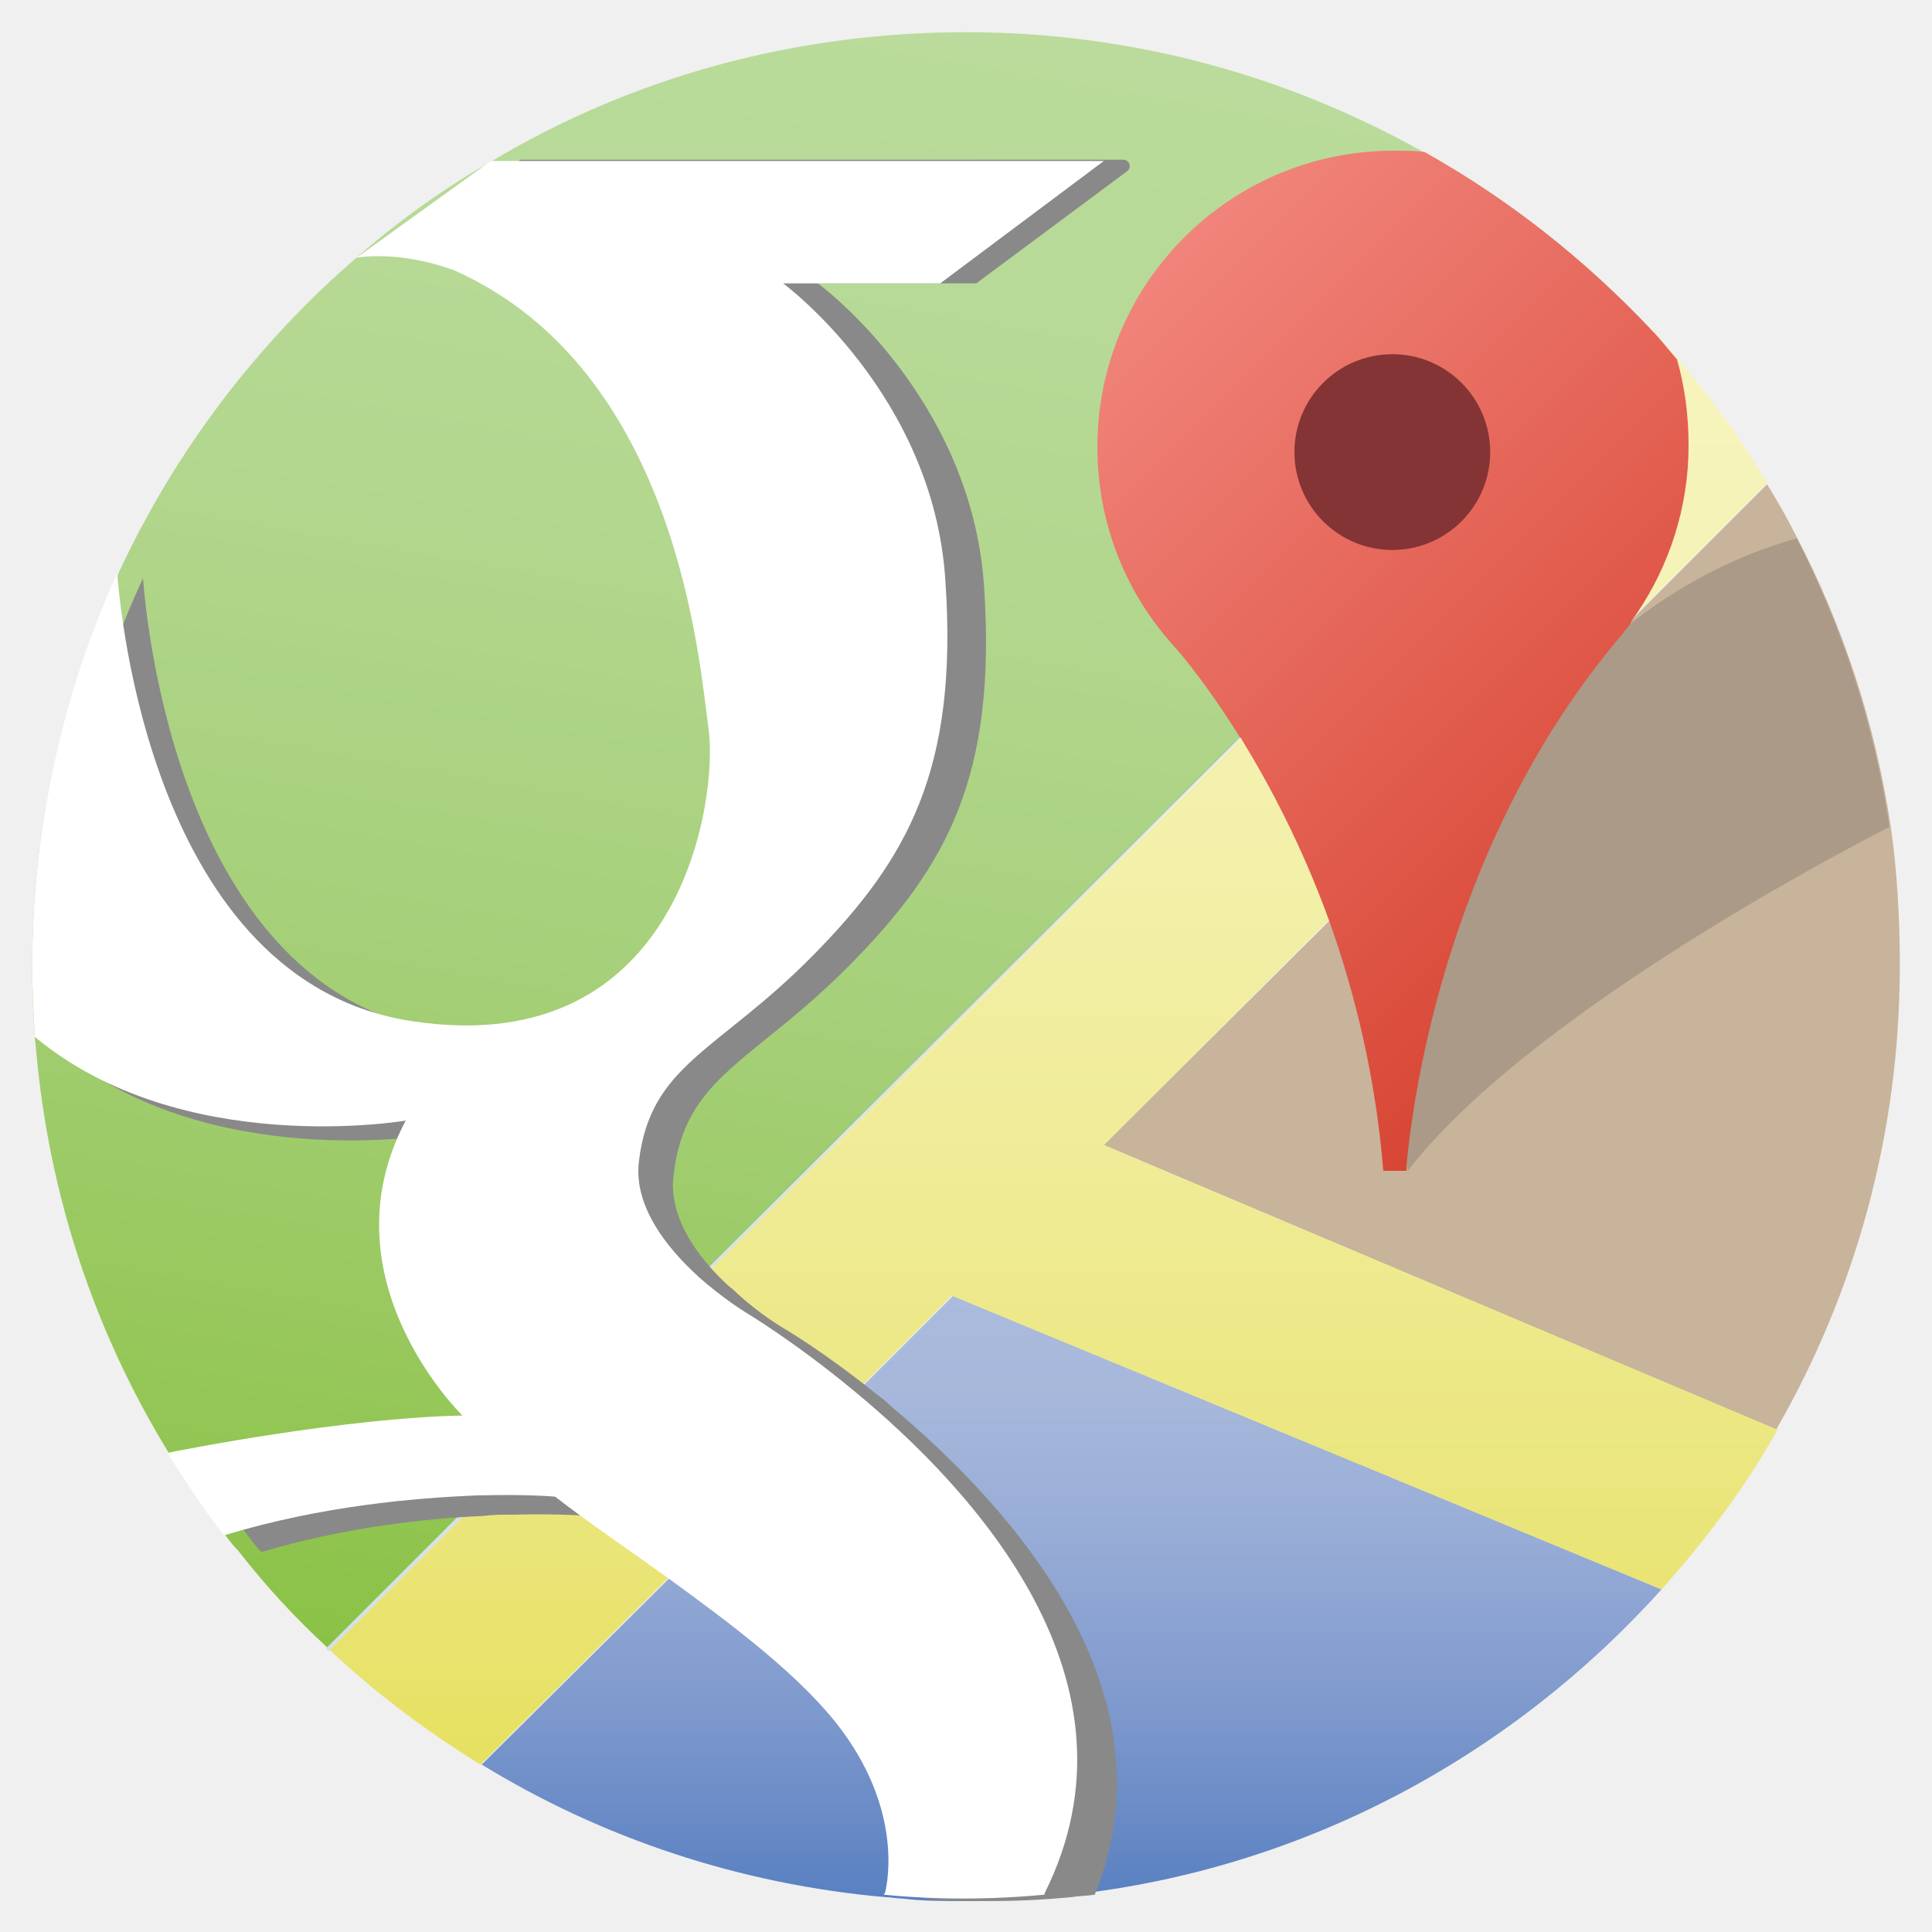
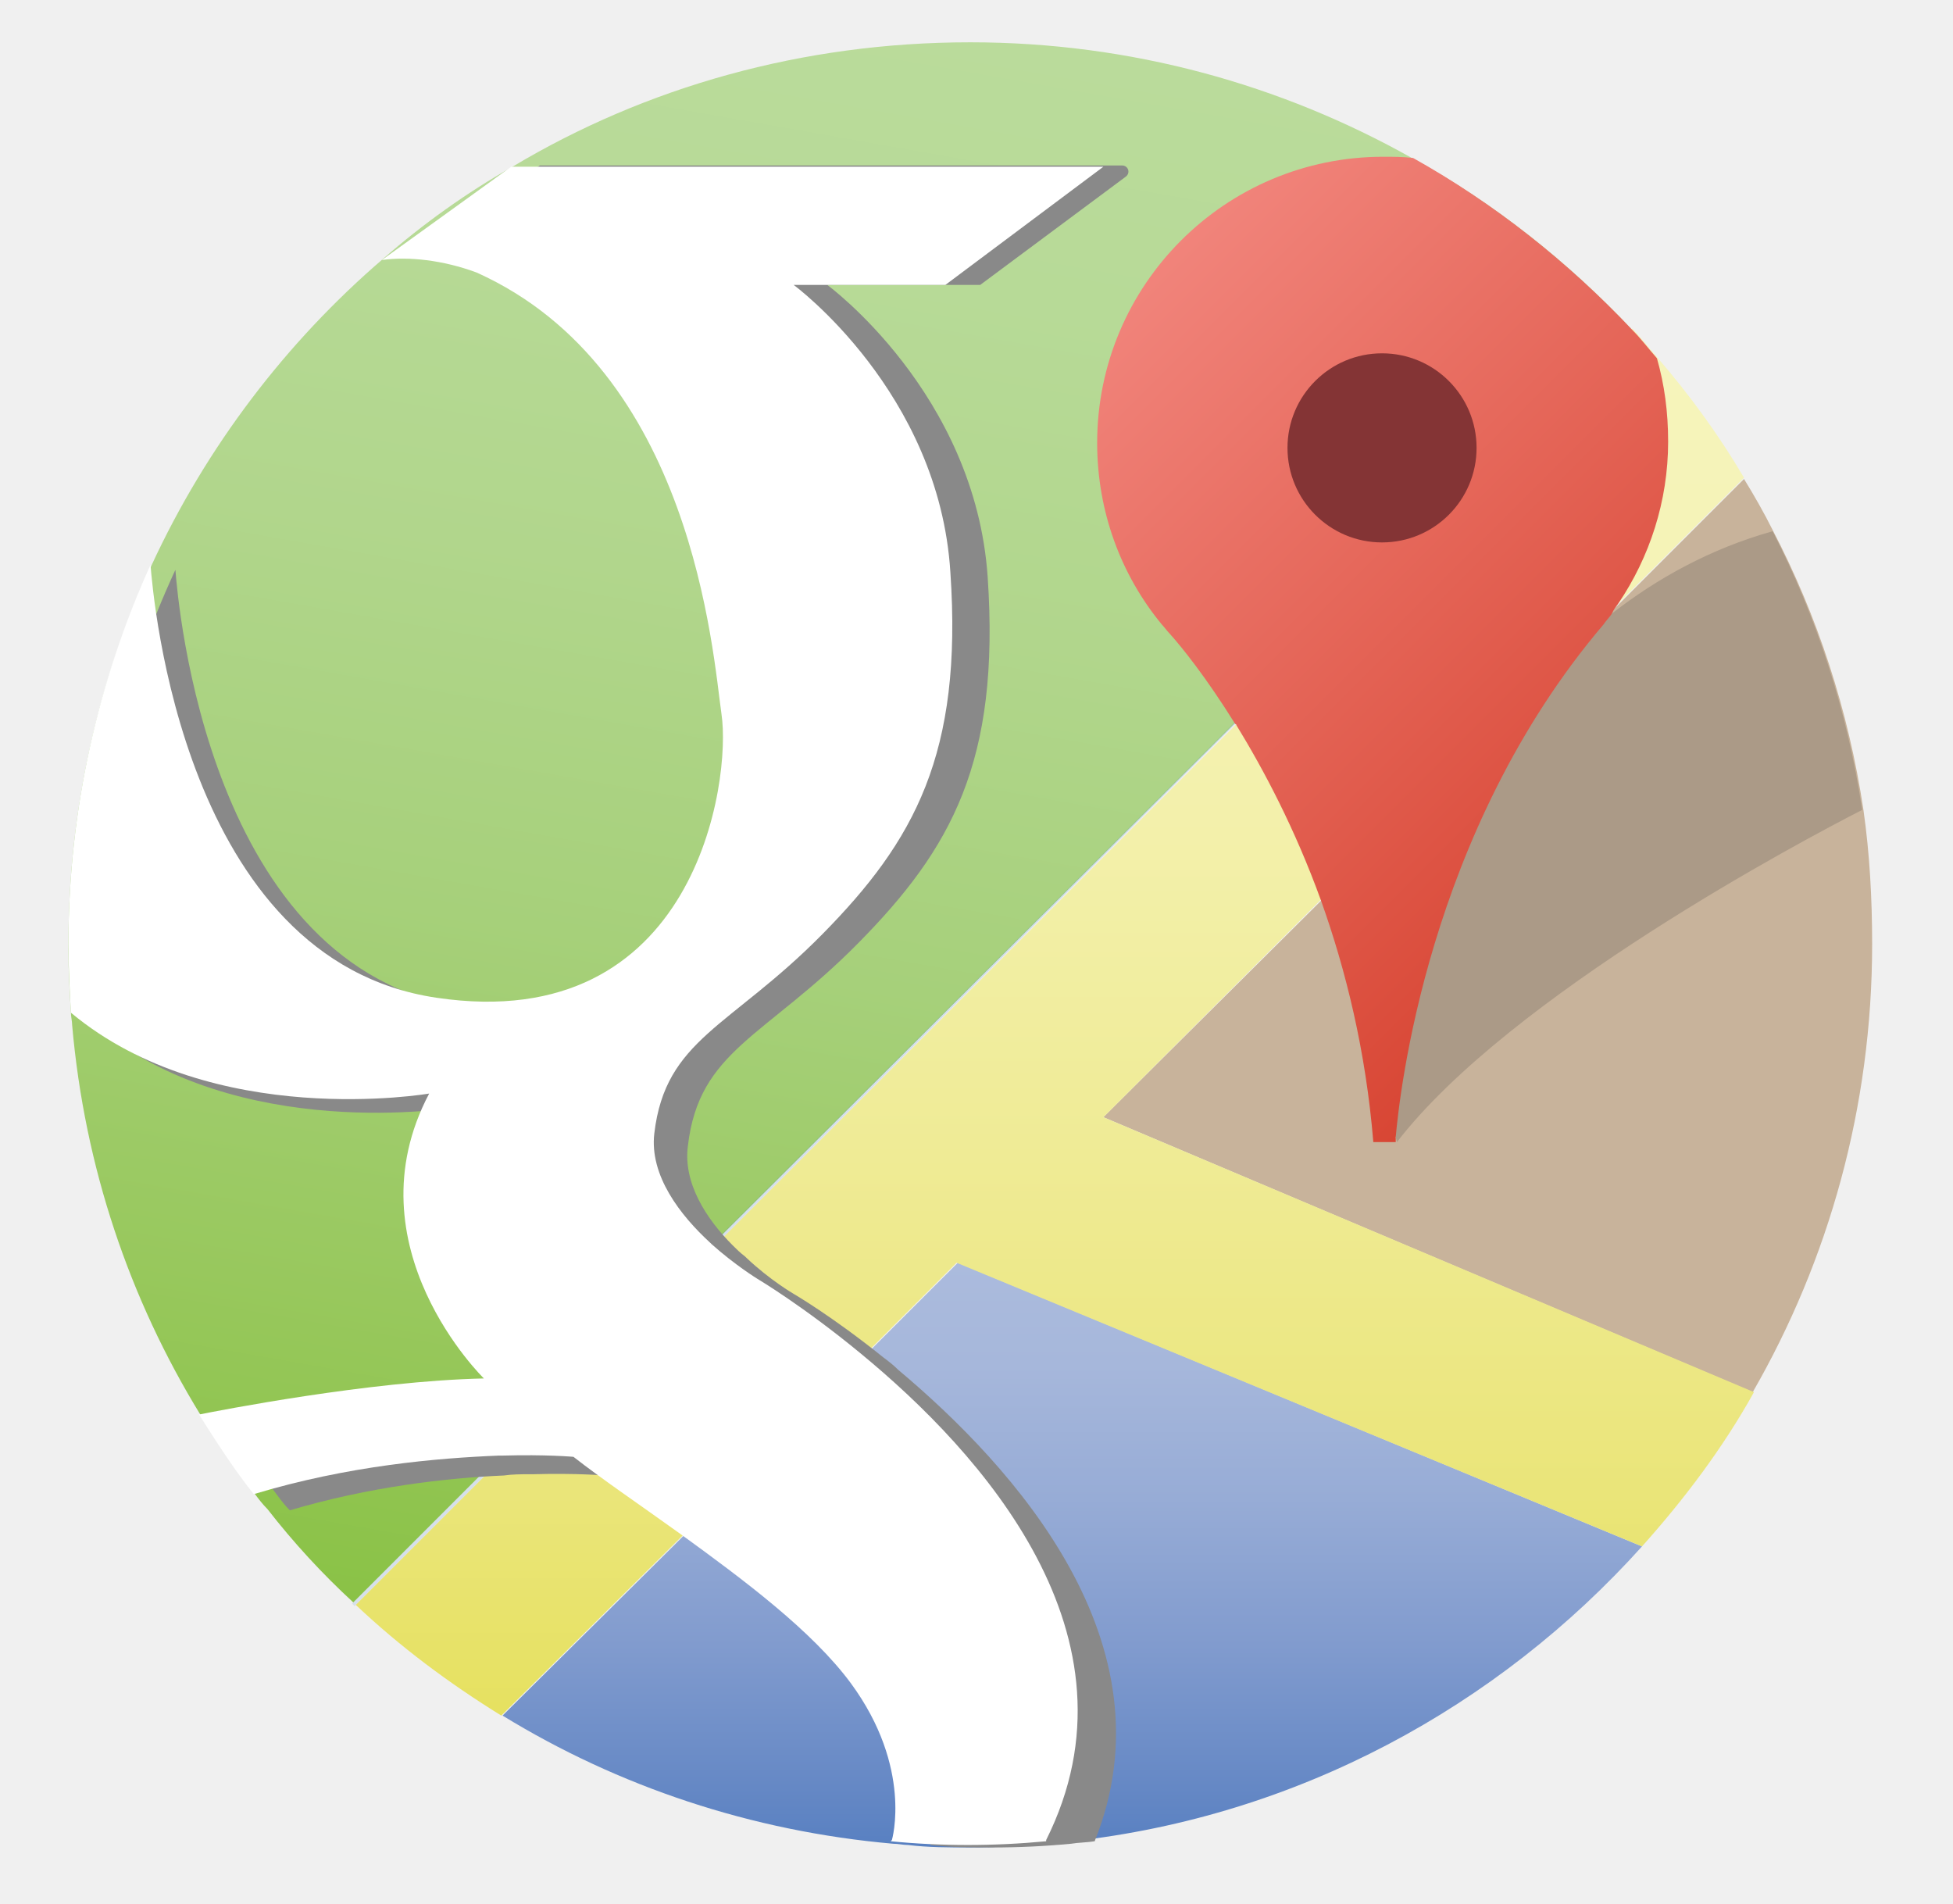
- <svg xmlns="http://www.w3.org/2000/svg" version="1.1" id="Layer_1" x="0px" y="0px" viewBox="-222 345.9 150 150" style="" xml:space="preserve">
+ <svg xmlns="http://www.w3.org/2000/svg" version="1.1" id="Layer_1" x="0px" y="0px" viewBox="-225 345 157 153" style="" xml:space="preserve">
  <style type="text/css">
	.st0{fill:url(#XMLID_2_);}
	.st1{fill:#C8B39B;}
	.st2{fill:url(#XMLID_3_);}
	.st3{opacity:0.15;fill:#4289C8;enable-background:new    ;}
	.st4{fill:url(#XMLID_4_);}
	.st5{fill:url(#XMLID_5_);}
	.st6{fill:#843435;stroke:#843435;stroke-width:3;stroke-miterlimit:10;}
	.st7{fill:#AB9A87;}
	.st8{fill:#898989;}
	.st9{fill:#FFFFFF;stroke:#FFFFFF;stroke-width:3;stroke-linecap:round;stroke-linejoin:round;stroke-miterlimit:10;}
	.st10{fill:none;stroke:url(#skyGradient);stroke-width:7;stroke-miterlimit:10;}
	svg:hover .st{
		stroke:url(#skyGradient);
	}
</style>
  <defs>
    <linearGradient id="skyGradient" x1="100%" y1="100%">
      <stop offset="0%" stop-color="lightblue" stop-opacity=".5">
        <animate attributeName="stop-color" values="lightblue;blue;red;red;black;red;red;purple;lightblue;lightblue;blue;red;red;black;red;red;purple;lightblue;lightblue;blue;red;red;black;red;red;purple;lightblue;lightblue;blue;red;red;black;red;red;purple;lightblue;lightblue;blue;red;red;black;red;red;purple;lightblue" dur="10s" repeatCount="indefinite" />
      </stop>
      <stop offset="100%" stop-color="lightblue" stop-opacity=".5">
        <animate attributeName="stop-color" values="lightblue;orange;purple;purple;black;purple;purple;blue;lightblue;lightblue;orange;purple;purple;black;purple;purple;blue;lightblue;lightblue;orange;purple;purple;black;purple;purple;blue;lightblue" dur="6s" repeatCount="indefinite" />
        <animate attributeName="offset" values=".95;.80;.60;.40;.20;0;.20;.40;.60;.80;.95" dur="6s" repeatCount="indefinite" />
      </stop>
    </linearGradient>
  </defs>
  <g>
    <linearGradient id="XMLID_2_" gradientUnits="userSpaceOnUse" x1="-148.598" y1="494.684" x2="-171.731" y2="363.495" gradientTransform="matrix(1 0 0 -1 0 841.67)">
      <stop offset="0" style="stop-color:#BADB9B" />
      <stop offset="0.157" style="stop-color:#B7DA97" />
      <stop offset="0.357" style="stop-color:#B1D68C" />
      <stop offset="0.58" style="stop-color:#A6D07A" />
      <stop offset="0.818" style="stop-color:#98C85D" />
      <stop offset="1" style="stop-color:#8AC246" />
    </linearGradient>
    <path id="XMLID_420_" class="st0 BwjZtDVT_0" d="M-93.9,371.4l-13.3,13.3l0,0l-2.8,2.8l0,0l-15.8,15.7l-42,41.9l-0.2,0.2l-16.8,16.7l-1.5,1.5   l-10.3,10.3c-2.5-2.3-4.8-4.8-6.9-7.5c-0.4-0.4-0.7-0.8-1-1.2c-1.3-1.7-2.5-3.4-3.6-5.2c-0.3-0.4-0.5-0.8-0.8-1.2   c-5.7-9.3-9.3-19.9-10.3-31.3c0-0.3-0.1-0.7-0.1-1c-0.1-1.7-0.2-3.3-0.2-5v-0.5c0-10.9,2.4-21.2,6.7-30.5   c4.4-9.5,10.8-17.9,18.6-24.6c3.2-2.8,6.7-5.3,10.4-7.4c10.7-6.4,23.3-10,36.8-10c12.9,0,25,3.4,35.5,9.3l0,0   C-104.9,361.3-99,366-93.9,371.4z" />
    <path id="XMLID_1034_" class="st1 BwjZtDVT_1" d="M-74.5,420.9c0,13.1-3.5,25.4-9.6,36l-52.2-22.1l17.5-17.4l24-23.9l10-10   c0.8,1.3,1.6,2.7,2.3,4.1c3.6,6.9,6.1,14.5,7.3,22.5C-74.7,413.6-74.5,417.2-74.5,420.9z" />
    <linearGradient id="XMLID_3_" gradientUnits="userSpaceOnUse" x1="-138.8" y1="395.24" x2="-138.8" y2="348.24" gradientTransform="matrix(1 0 0 -1 0 841.67)">
      <stop offset="0" style="stop-color:#ABBBDD" />
      <stop offset="0.177" style="stop-color:#A6B7DB" />
      <stop offset="0.404" style="stop-color:#97ACD6" />
      <stop offset="0.656" style="stop-color:#819BCE" />
      <stop offset="0.926" style="stop-color:#6286C4" />
      <stop offset="1" style="stop-color:#5880C1" />
    </linearGradient>
    <path id="XMLID_419_" class="st2 BwjZtDVT_2" d="M-93,469.3c-11.6,12.9-27.7,21.7-45.8,23.7c-0.6,0.1-1.3,0.1-1.9,0.2   c-2.1,0.2-4.2,0.3-6.3,0.3c-1.7,0-3.4,0-5-0.2c-0.4,0-0.8-0.1-1.2-0.1c-11.4-1-22.1-4.6-31.4-10.3l14-13.9l0.6-0.6l14.2-14.1   l0.3-0.3l7.5-7.5L-93,469.3z" />
    <path id="XMLID_1033_" class="st3 BwjZtDVT_3" d="M-93.9,371.5l-13.5,13.5l0,0l-2.5,2.5l0,0l-15.8,15.7l-41.9,42l-16.9,16.9l-12,12   c-0.1-0.1-0.1-0.1-0.2-0.2l11.8-11.8l17-17l42-41.9l15.6-15.5l0,0l2.8-2.8l0,0L-93.9,371.5C-93.9,371.4-93.9,371.5-93.9,371.5z" />
    <linearGradient id="XMLID_4_" gradientUnits="userSpaceOnUse" x1="-140.2" y1="470.28" x2="-140.2" y2="358.78" gradientTransform="matrix(1 0 0 -1 0 841.67)">
      <stop offset="0" style="stop-color:#F6F4BC" />
      <stop offset="0.161" style="stop-color:#F5F3B7" />
      <stop offset="0.367" style="stop-color:#F3F0AA" />
      <stop offset="0.597" style="stop-color:#EFEB95" />
      <stop offset="0.842" style="stop-color:#EAE579" />
      <stop offset="1" style="stop-color:#E6E160" />
    </linearGradient>
    <path id="XMLID_1029_" class="st4 BwjZtDVT_4" d="M-84,456.9c-2.5,4.5-5.6,8.6-9,12.4l-55.1-22.8l-7.5,7.5l-14.5,14.4l-14.6,14.5   c-4.2-2.6-8.1-5.5-11.7-8.9l12-12l16.9-16.9l41.9-41.9l15.8-15.8l0,0l2.5-2.5l0,0l13.5-13.5c0.7,0.7,1.3,1.5,2,2.3l0,0   c2.6,3,5,6.3,7,9.7l-10,10l-24,23.9l-17.5,17.5L-84,456.9z" />
    <g id="XMLID_999_">
      <g id="XMLID_1006_">
        <linearGradient id="XMLID_5_" gradientUnits="userSpaceOnUse" x1="-137.149" y1="470.502" x2="-92.218" y2="425.57" gradientTransform="matrix(1 0 0 -1 0 841.67)">
          <stop offset="0" style="stop-color:#F1847B" />
          <stop offset="1" style="stop-color:#D84634" />
        </linearGradient>
        <path id="XMLID_1035_" class="st5 BwjZtDVT_5" d="M-90.9,380.5c0,4.8-1.5,9.3-4,13c-0.2,0.3-0.4,0.5-0.5,0.8l-17.4,42.1c0,0.3,0,0.4,0,0.4     h-1.8c-0.6-7.3-2.2-13.8-4.2-19.4c-2.1-5.8-4.6-10.5-6.8-14.1c0,0,0-0.1-0.1-0.1c-2.3-3.7-4.3-6.2-5.3-7.3     c-0.2-0.2-0.4-0.5-0.6-0.7l0,0c-3.3-4-5.2-9.1-5.2-14.6c0-12.7,10.3-23,23-23c0.8,0,1.6,0,2.4,0.1l0,0     c6.6,3.7,12.5,8.4,17.6,13.8l0,0c0.7,0.7,1.3,1.5,2,2.3l0,0C-91.2,375.9-90.9,378.1-90.9,380.5z" />
        <path id="XMLID_1011_" class="st6 BwjZtDVT_6" d="M-121.5,381A7.6,7.6 0,1,1 -106.3,381A7.6,7.6 0,1,1 -121.5,381" />
      </g>
      <path id="XMLID_1030_" class="st7 BwjZtDVT_7" d="M-75.3,410.1c-4.7,2.4-28.3,14.9-37.4,26.7l-0.1-0.4c0.3-3.3,2.5-24.5,16.7-41.2l0,0l0,0    c0.2-0.3,0.5-0.6,0.7-0.9c3.6-2.8,7.9-5.2,12.9-6.6C-79,394.5-76.5,402.1-75.3,410.1z" />
    </g>
    <path id="XMLID_401_" class="st8 BwjZtDVT_8" d="M-137,493c-0.6,0.1-1.3,0.1-1.9,0.2c-2.1,0.2-4.2,0.3-6.3,0.3c-1.7,0-3.4,0-5-0.2   c0.2-2.2-0.1-6.5-3.5-11.2c-3.1-4.3-8.7-8.5-13.9-12.2c-0.4-0.3-0.9-0.6-1.3-0.9c-2.8-2-5.5-3.8-7.5-5.4c0,0-2.2-0.2-5.8-0.1h-0.3   c-0.6,0-1.3,0-2,0.1c-4.6,0.2-10.8,0.9-17.2,2.8c-0.4-0.4-0.7-0.8-1-1.2c-1.3-1.7-2.5-3.4-3.6-5.2c3-0.6,14-2.6,22.5-2.8   c0,0-11.1-10.7-4.5-23.2c0,0-17.6,3-29.1-6.6c0,0-0.1,0-0.1-0.1c-0.1-1.8-0.2-3.7-0.2-5.6v-0.4c0-10.9,2.5-21.2,6.8-30.5   c0.2,2.5,2.6,32.2,23.3,35.2c21.1,3.1,24-17.7,23.2-23.1c-0.8-5-2.4-28.1-20-36.1c-2.7-1-5.5-1.3-7.7-1l10.5-7.5h46.8   c0.5,0,0.7,0.6,0.3,0.9l-11.7,8.7h-12.3c0,0,11.9,8.7,12.9,23.5c1,14.8-2.9,21.8-10.4,29.4c-7.5,7.6-12.8,8.6-13.7,16.3   c-0.4,3,1.5,5.9,3.6,8c0.3,0.3,0.6,0.6,1,0.9l0.1,0.1c1.9,1.8,3.8,2.9,3.8,2.9s3.1,1.8,7.2,5.1c0.4,0.3,0.8,0.6,1.2,1   C-143.5,462.9-130.6,477.1-137,493z" />
    <path id="XMLID_333_" class="st9 BwjZtDVT_9" d="M-136.3,358.4h-47.6l-10.4,7.5c2.1-0.3,4.9,0,7.6,1c17.4,7.8,19,30.6,19.7,35.5   c0.8,5.3-2,25.9-22.9,22.8c-20.4-3-22.8-32.3-23-34.8c-4.2,9.3-6.6,19.6-6.6,30.5c0,1.8,0.1,3.7,0.2,5.5   c11.4,9.5,28.8,6.5,28.8,6.5c-6.5,12.3,4.4,22.9,4.4,22.9c-9.2,0.2-21.4,2.6-22.9,2.9c1.4,2.2,2.8,4.4,4.4,6.4   c7.6-2.3,14.8-2.9,19.7-3.1h0.3c3.5-0.1,5.7,0.1,5.7,0.1c2.3,1.8,5.4,3.9,8.6,6.2c5.1,3.7,10.6,7.8,13.7,12   c5,6.8,3.3,12.6,3.3,12.6l-0.1,0.1c2,0.2,4.1,0.3,6.2,0.3s4.2-0.1,6.3-0.3v-0.1c8.2-16.4-5.3-31.2-14.9-39.1c-4.6-3.8-8.3-6-8.3-6   s-1.8-1.1-3.7-2.8l-0.1-0.1c-2.4-2.2-4.9-5.4-4.5-8.8c0.9-7.6,6.1-8.5,13.5-16s11.3-14.5,10.3-29.1c-0.9-14.5-12.6-23.1-12.6-23.1   h12.2L-136.3,358.4z" />
    <path class="st st10 BwjZtDVT_10" d="M-219.5,420.9A72.5,72.5 0,1,1 -74.5,420.9A72.5,72.5 0,1,1 -219.5,420.9" />
  </g>
  <style>.BwjZtDVT_0{stroke-dasharray:378 380;stroke-dashoffset:379;animation:BwjZtDVT_draw 700ms linear 0ms forwards;}.BwjZtDVT_1{stroke-dasharray:207 209;stroke-dashoffset:208;animation:BwjZtDVT_draw 700ms linear 100ms forwards;}.BwjZtDVT_2{stroke-dasharray:212 214;stroke-dashoffset:213;animation:BwjZtDVT_draw 700ms linear 200ms forwards;}.BwjZtDVT_3{stroke-dasharray:291 293;stroke-dashoffset:292;animation:BwjZtDVT_draw 700ms linear 300ms forwards;}.BwjZtDVT_4{stroke-dasharray:431 433;stroke-dashoffset:432;animation:BwjZtDVT_draw 700ms linear 400ms forwards;}.BwjZtDVT_5{stroke-dasharray:195 197;stroke-dashoffset:196;animation:BwjZtDVT_draw 700ms linear 500ms forwards;}.BwjZtDVT_6{stroke-dasharray:48 50;stroke-dashoffset:49;animation:BwjZtDVT_draw 700ms linear 600ms forwards;}.BwjZtDVT_7{stroke-dasharray:132 134;stroke-dashoffset:133;animation:BwjZtDVT_draw 700ms linear 700ms forwards;}.BwjZtDVT_8{stroke-dasharray:579 581;stroke-dashoffset:580;animation:BwjZtDVT_draw 700ms linear 800ms forwards;}.BwjZtDVT_9{stroke-dasharray:578 580;stroke-dashoffset:579;animation:BwjZtDVT_draw 700ms linear 900ms forwards;}.BwjZtDVT_10{stroke-dasharray:456 458;stroke-dashoffset:457;animation:BwjZtDVT_draw 700ms linear 500ms forwards;}@keyframes BwjZtDVT_draw{100%{stroke-dashoffset:0;}}@keyframes BwjZtDVT_fade{0%{stroke-opacity:1;}94.444%{stroke-opacity:1;}100%{stroke-opacity:0;}}</style>
</svg>
